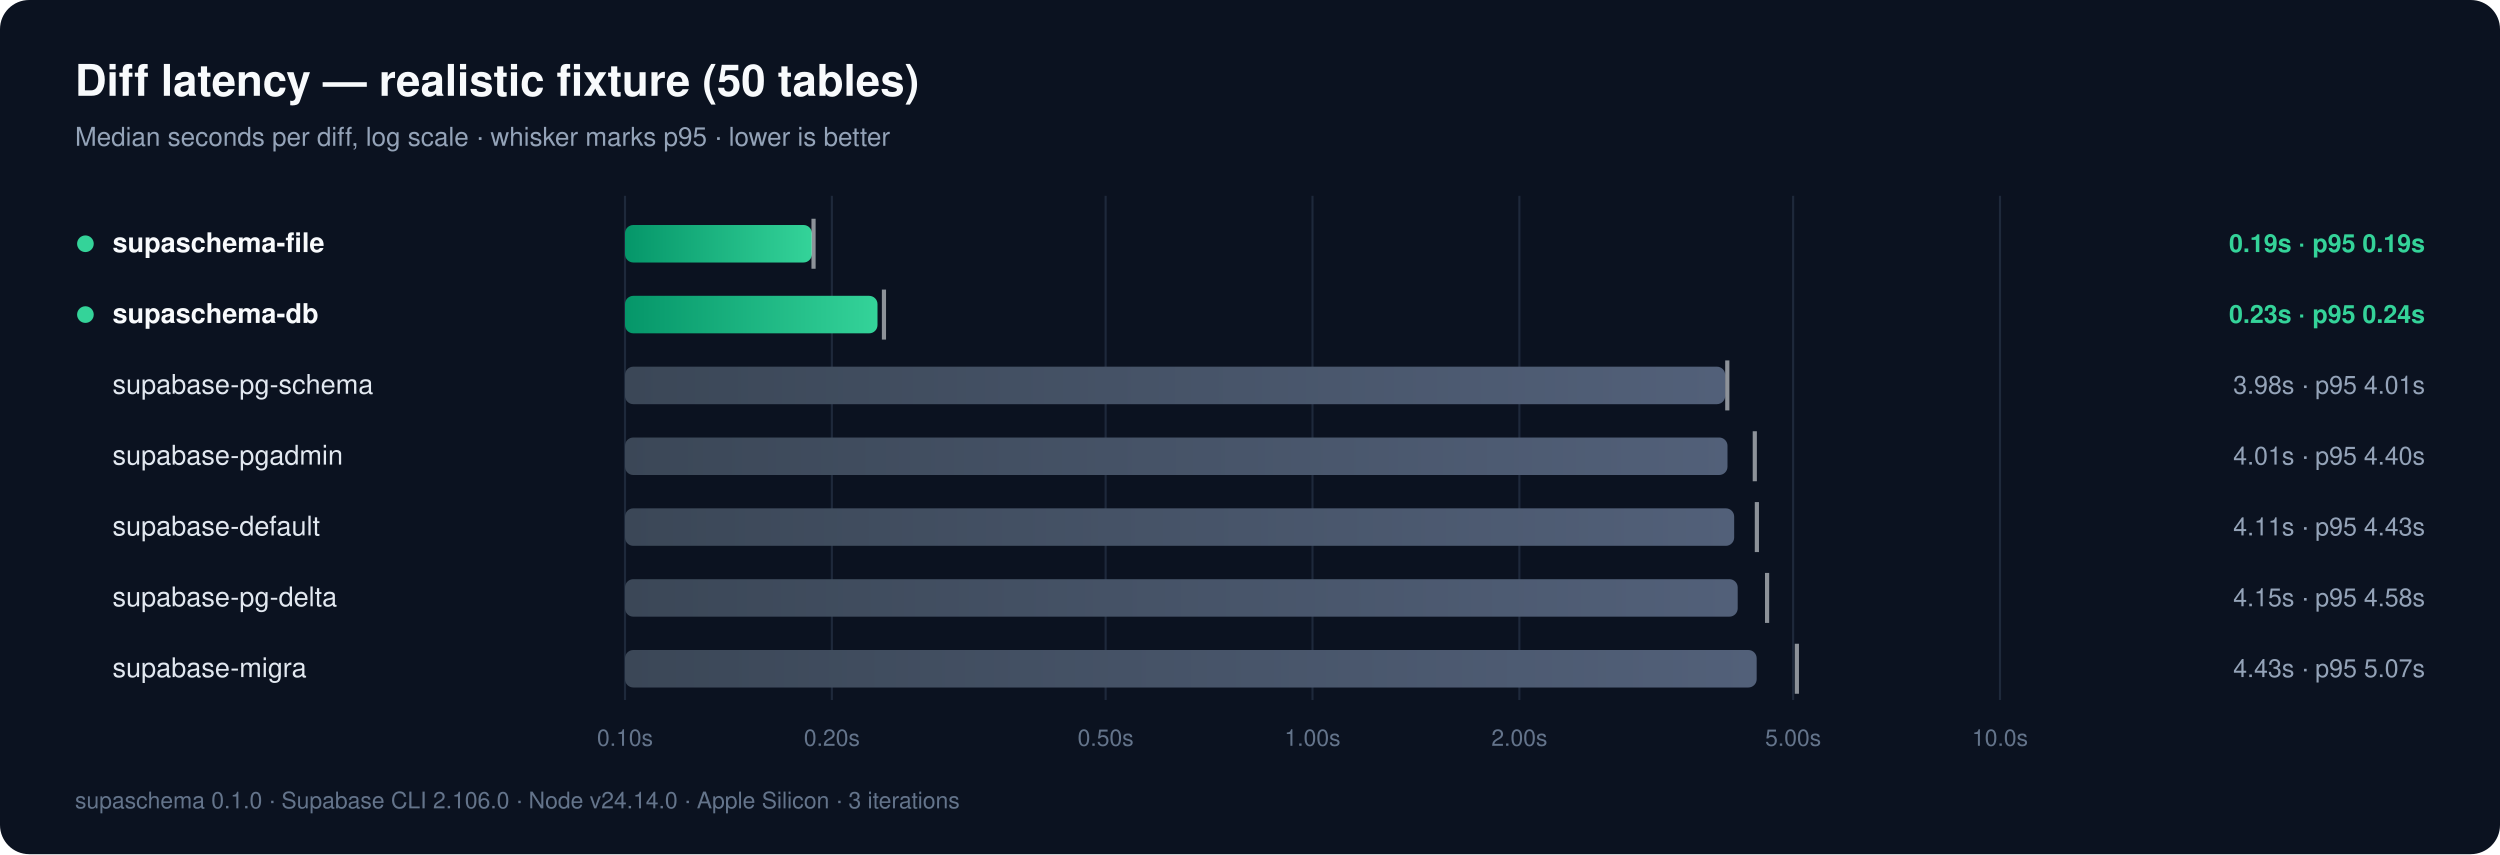
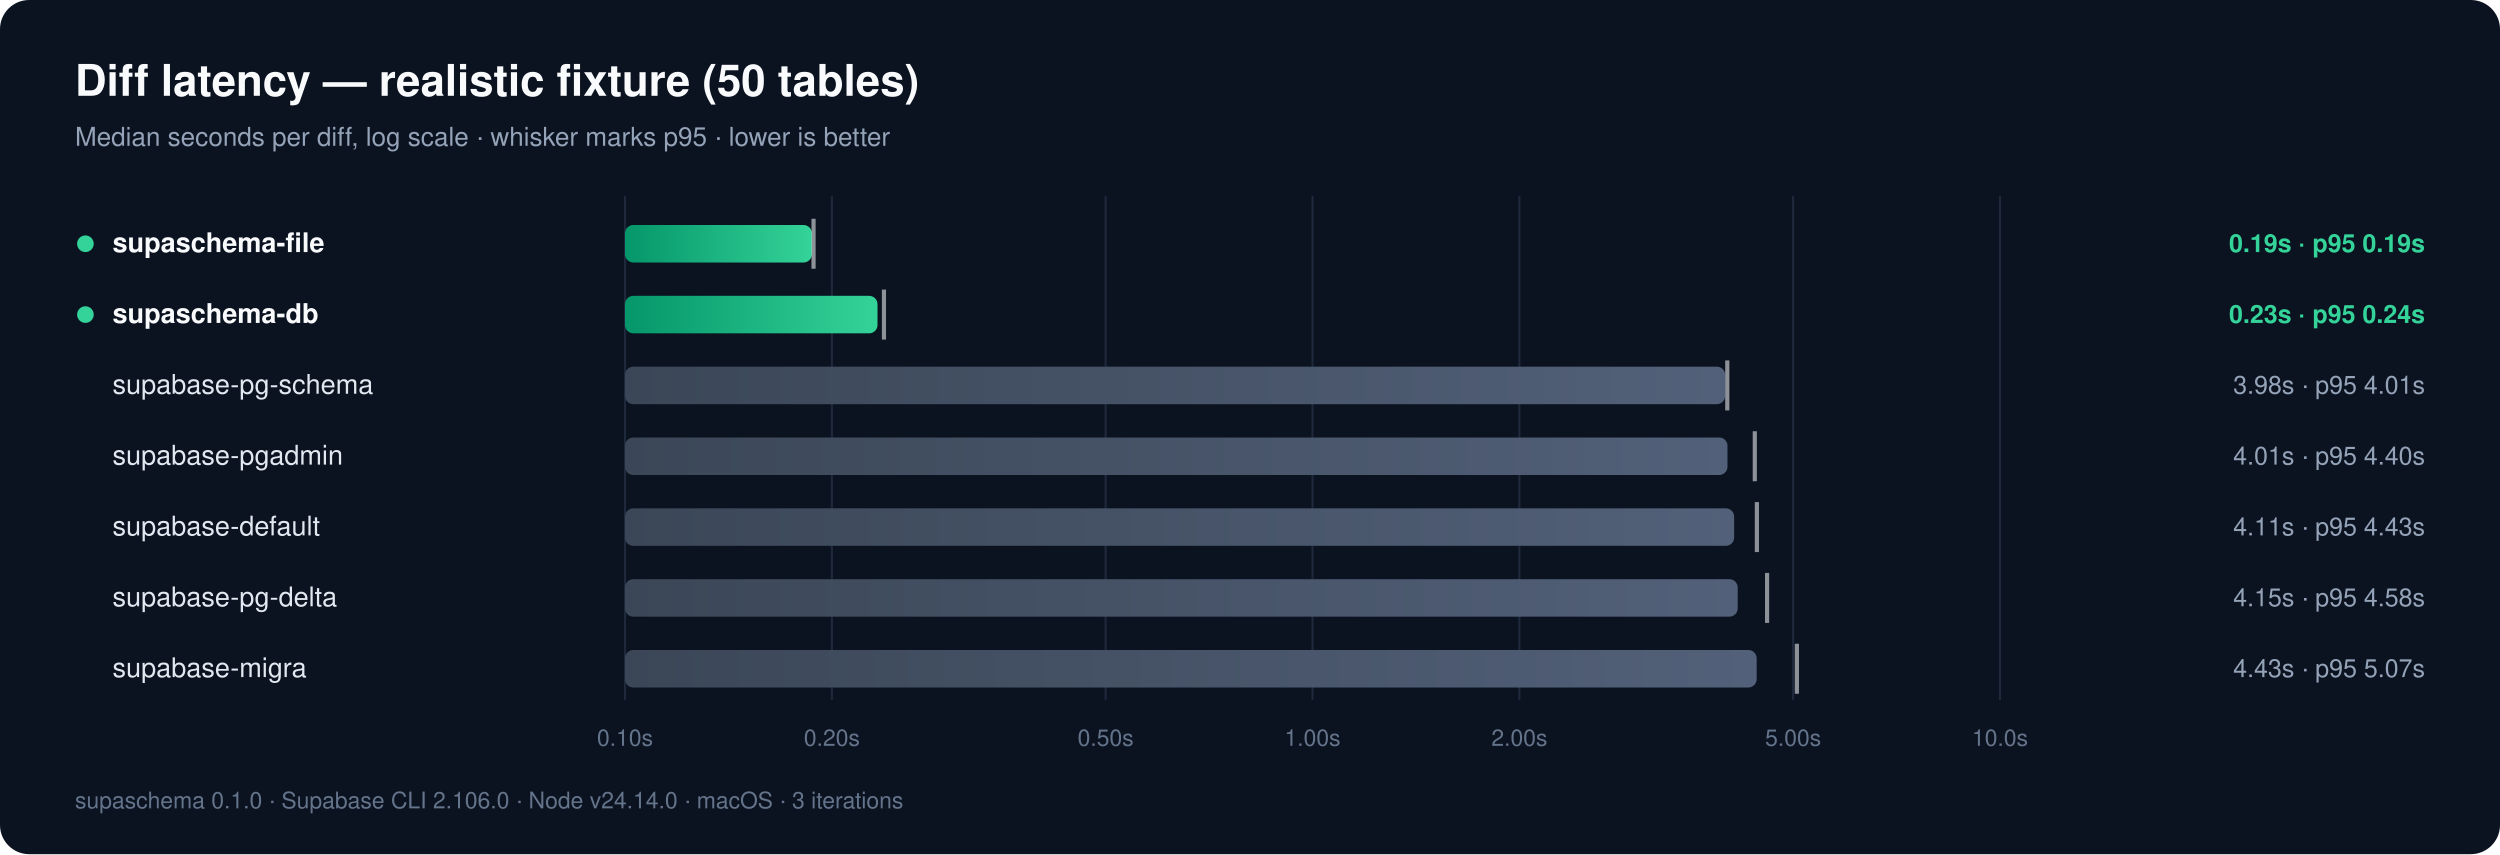
<svg xmlns="http://www.w3.org/2000/svg" width="1200" height="410" viewBox="0 0 1200 410" role="img">
  <defs>
    <linearGradient id="supaGradient" x1="0" y1="0" x2="1" y2="0">
      <stop offset="0%" stop-color="#059669" />
      <stop offset="100%" stop-color="#34d399" />
    </linearGradient>
    <linearGradient id="slateGradient" x1="0" y1="0" x2="1" y2="0">
      <stop offset="0%" stop-color="#3b4757" />
      <stop offset="100%" stop-color="#526079" />
    </linearGradient>
  </defs>
  <rect width="100%" height="100%" rx="14" fill="#0b1220" />
  <text x="36.0" y="46.0" fill="#f8fafc" font-family="ui-sans-serif, system-ui, 'Segoe UI', Helvetica, Arial, sans-serif" font-size="21" font-weight="700">Diff latency — realistic fixture (50 tables)</text>
  <text x="36.0" y="70.0" fill="#94a3b8" font-family="ui-sans-serif, system-ui, 'Segoe UI', Helvetica, Arial, sans-serif" font-size="12.5" font-weight="400">Median seconds per diff, log scale · whisker marks p95 · lower is better</text>
  <line x1="300.0" y1="94" x2="300.0" y2="336" stroke="#1e293b" stroke-width="1" />
  <text x="300.0" y="358.0" fill="#64748b" font-family="ui-sans-serif, system-ui, 'Segoe UI', Helvetica, Arial, sans-serif" font-size="11" font-weight="400" text-anchor="middle">0.10s</text>
  <line x1="399.3" y1="94" x2="399.3" y2="336" stroke="#1e293b" stroke-width="1" />
  <text x="399.3" y="358.0" fill="#64748b" font-family="ui-sans-serif, system-ui, 'Segoe UI', Helvetica, Arial, sans-serif" font-size="11" font-weight="400" text-anchor="middle">0.20s</text>
  <line x1="530.7" y1="94" x2="530.7" y2="336" stroke="#1e293b" stroke-width="1" />
  <text x="530.7" y="358.0" fill="#64748b" font-family="ui-sans-serif, system-ui, 'Segoe UI', Helvetica, Arial, sans-serif" font-size="11" font-weight="400" text-anchor="middle">0.50s</text>
  <line x1="630.0" y1="94" x2="630.0" y2="336" stroke="#1e293b" stroke-width="1" />
  <text x="630.0" y="358.0" fill="#64748b" font-family="ui-sans-serif, system-ui, 'Segoe UI', Helvetica, Arial, sans-serif" font-size="11" font-weight="400" text-anchor="middle">1.00s</text>
  <line x1="729.3" y1="94" x2="729.3" y2="336" stroke="#1e293b" stroke-width="1" />
  <text x="729.3" y="358.0" fill="#64748b" font-family="ui-sans-serif, system-ui, 'Segoe UI', Helvetica, Arial, sans-serif" font-size="11" font-weight="400" text-anchor="middle">2.00s</text>
  <line x1="860.7" y1="94" x2="860.7" y2="336" stroke="#1e293b" stroke-width="1" />
  <text x="860.7" y="358.0" fill="#64748b" font-family="ui-sans-serif, system-ui, 'Segoe UI', Helvetica, Arial, sans-serif" font-size="11" font-weight="400" text-anchor="middle">5.00s</text>
  <line x1="960.0" y1="94" x2="960.0" y2="336" stroke="#1e293b" stroke-width="1" />
  <text x="960.0" y="358.0" fill="#64748b" font-family="ui-sans-serif, system-ui, 'Segoe UI', Helvetica, Arial, sans-serif" font-size="11" font-weight="400" text-anchor="middle">10.0s</text>
  <circle cx="41" cy="117" r="4" fill="#34d399" />
  <text x="54.0" y="121.0" fill="#f8fafc" font-family="ui-sans-serif, system-ui, 'Segoe UI', Helvetica, Arial, sans-serif" font-size="13" font-weight="650">supaschema-file</text>
  <rect x="300" y="108" width="89.7" height="18" rx="4" fill="url(#supaGradient)" />
  <line x1="390.5" y1="105" x2="390.5" y2="129" stroke="#f8fafc" stroke-opacity="0.55" stroke-width="2" />
  <text x="1164.0" y="121.0" fill="#34d399" font-family="ui-sans-serif, system-ui, 'Segoe UI', Helvetica, Arial, sans-serif" font-size="12" font-weight="650" text-anchor="end">0.19s  ·  p95 0.19s</text>
  <circle cx="41" cy="151" r="4" fill="#34d399" />
  <text x="54.0" y="155.0" fill="#f8fafc" font-family="ui-sans-serif, system-ui, 'Segoe UI', Helvetica, Arial, sans-serif" font-size="13" font-weight="650">supaschema-db</text>
  <rect x="300" y="142" width="121.2" height="18" rx="4" fill="url(#supaGradient)" />
  <line x1="424.3" y1="139" x2="424.3" y2="163" stroke="#f8fafc" stroke-opacity="0.55" stroke-width="2" />
  <text x="1164.0" y="155.0" fill="#34d399" font-family="ui-sans-serif, system-ui, 'Segoe UI', Helvetica, Arial, sans-serif" font-size="12" font-weight="650" text-anchor="end">0.23s  ·  p95 0.24s</text>
  <text x="54.0" y="189.0" fill="#e2e8f0" font-family="ui-sans-serif, system-ui, 'Segoe UI', Helvetica, Arial, sans-serif" font-size="13" font-weight="450">supabase-pg-schema</text>
  <rect x="300" y="176" width="528.1" height="18" rx="4" fill="url(#slateGradient)" />
  <line x1="829.1" y1="173" x2="829.1" y2="197" stroke="#f8fafc" stroke-opacity="0.55" stroke-width="2" />
  <text x="1164.0" y="189.0" fill="#94a3b8" font-family="ui-sans-serif, system-ui, 'Segoe UI', Helvetica, Arial, sans-serif" font-size="12" font-weight="450" text-anchor="end">3.98s  ·  p95 4.01s</text>
  <text x="54.0" y="223.0" fill="#e2e8f0" font-family="ui-sans-serif, system-ui, 'Segoe UI', Helvetica, Arial, sans-serif" font-size="13" font-weight="450">supabase-pgadmin</text>
  <rect x="300" y="210" width="529.2" height="18" rx="4" fill="url(#slateGradient)" />
  <line x1="842.3" y1="207" x2="842.3" y2="231" stroke="#f8fafc" stroke-opacity="0.55" stroke-width="2" />
  <text x="1164.0" y="223.0" fill="#94a3b8" font-family="ui-sans-serif, system-ui, 'Segoe UI', Helvetica, Arial, sans-serif" font-size="12" font-weight="450" text-anchor="end">4.01s  ·  p95 4.40s</text>
  <text x="54.0" y="257.0" fill="#e2e8f0" font-family="ui-sans-serif, system-ui, 'Segoe UI', Helvetica, Arial, sans-serif" font-size="13" font-weight="450">supabase-default</text>
  <rect x="300" y="244" width="532.4" height="18" rx="4" fill="url(#slateGradient)" />
  <line x1="843.3" y1="241" x2="843.3" y2="265" stroke="#f8fafc" stroke-opacity="0.55" stroke-width="2" />
  <text x="1164.0" y="257.0" fill="#94a3b8" font-family="ui-sans-serif, system-ui, 'Segoe UI', Helvetica, Arial, sans-serif" font-size="12" font-weight="450" text-anchor="end">4.11s  ·  p95 4.43s</text>
  <text x="54.0" y="291.0" fill="#e2e8f0" font-family="ui-sans-serif, system-ui, 'Segoe UI', Helvetica, Arial, sans-serif" font-size="13" font-weight="450">supabase-pg-delta</text>
  <rect x="300" y="278" width="534.1" height="18" rx="4" fill="url(#slateGradient)" />
  <line x1="848.2" y1="275" x2="848.2" y2="299" stroke="#f8fafc" stroke-opacity="0.55" stroke-width="2" />
  <text x="1164.0" y="291.0" fill="#94a3b8" font-family="ui-sans-serif, system-ui, 'Segoe UI', Helvetica, Arial, sans-serif" font-size="12" font-weight="450" text-anchor="end">4.15s  ·  p95 4.58s</text>
  <text x="54.0" y="325.0" fill="#e2e8f0" font-family="ui-sans-serif, system-ui, 'Segoe UI', Helvetica, Arial, sans-serif" font-size="13" font-weight="450">supabase-migra</text>
  <rect x="300" y="312" width="543.2" height="18" rx="4" fill="url(#slateGradient)" />
  <line x1="862.5" y1="309" x2="862.5" y2="333" stroke="#f8fafc" stroke-opacity="0.55" stroke-width="2" />
  <text x="1164.0" y="325.0" fill="#94a3b8" font-family="ui-sans-serif, system-ui, 'Segoe UI', Helvetica, Arial, sans-serif" font-size="12" font-weight="450" text-anchor="end">4.43s  ·  p95 5.07s</text>
-   <text x="36.0" y="388.0" fill="#64748b" font-family="ui-sans-serif, system-ui, 'Segoe UI', Helvetica, Arial, sans-serif" font-size="11" font-weight="400">supaschema 0.1.0  ·  Supabase CLI 2.106.0  ·  Node v24.14.0  ·  Apple Silicon  ·  3 iterations</text>
+   <text x="36.0" y="388.0" fill="#64748b" font-family="ui-sans-serif, system-ui, 'Segoe UI', Helvetica, Arial, sans-serif" font-size="11" font-weight="400">supaschema 0.1.0  ·  Supabase CLI 2.106.0  ·  Node v24.14.0  ·  macOS  ·  3 iterations</text>
</svg>
